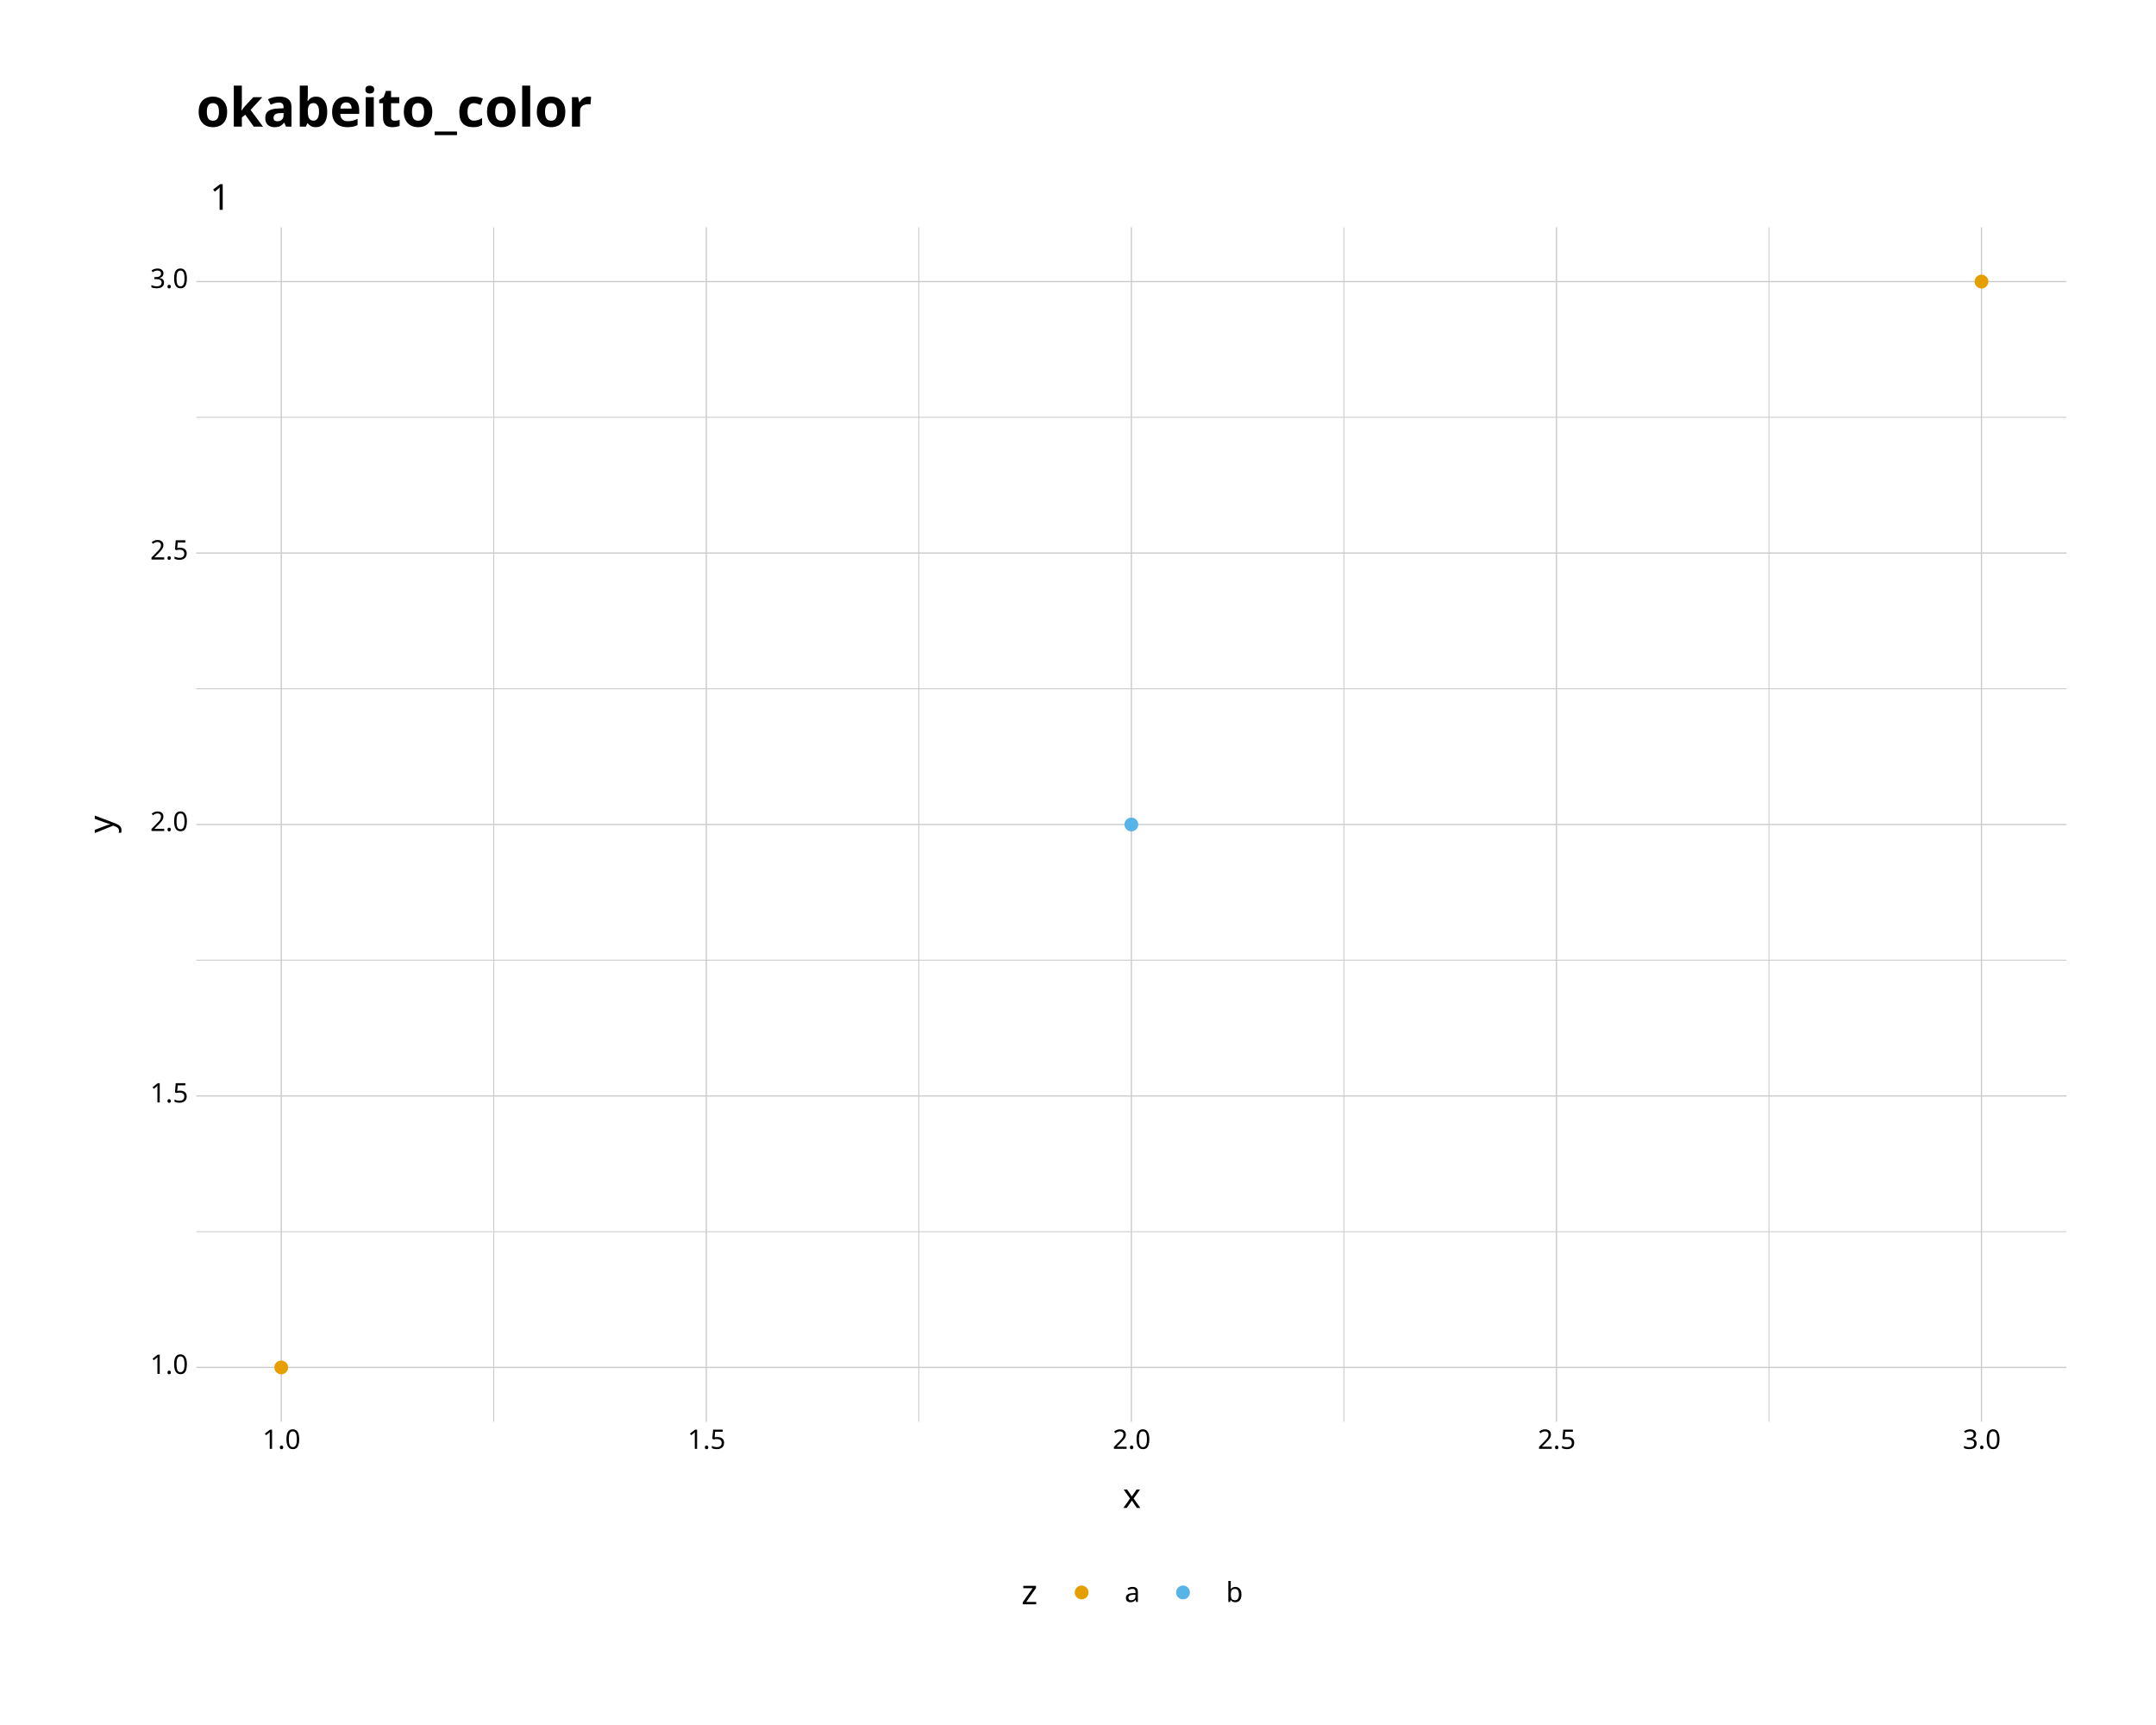
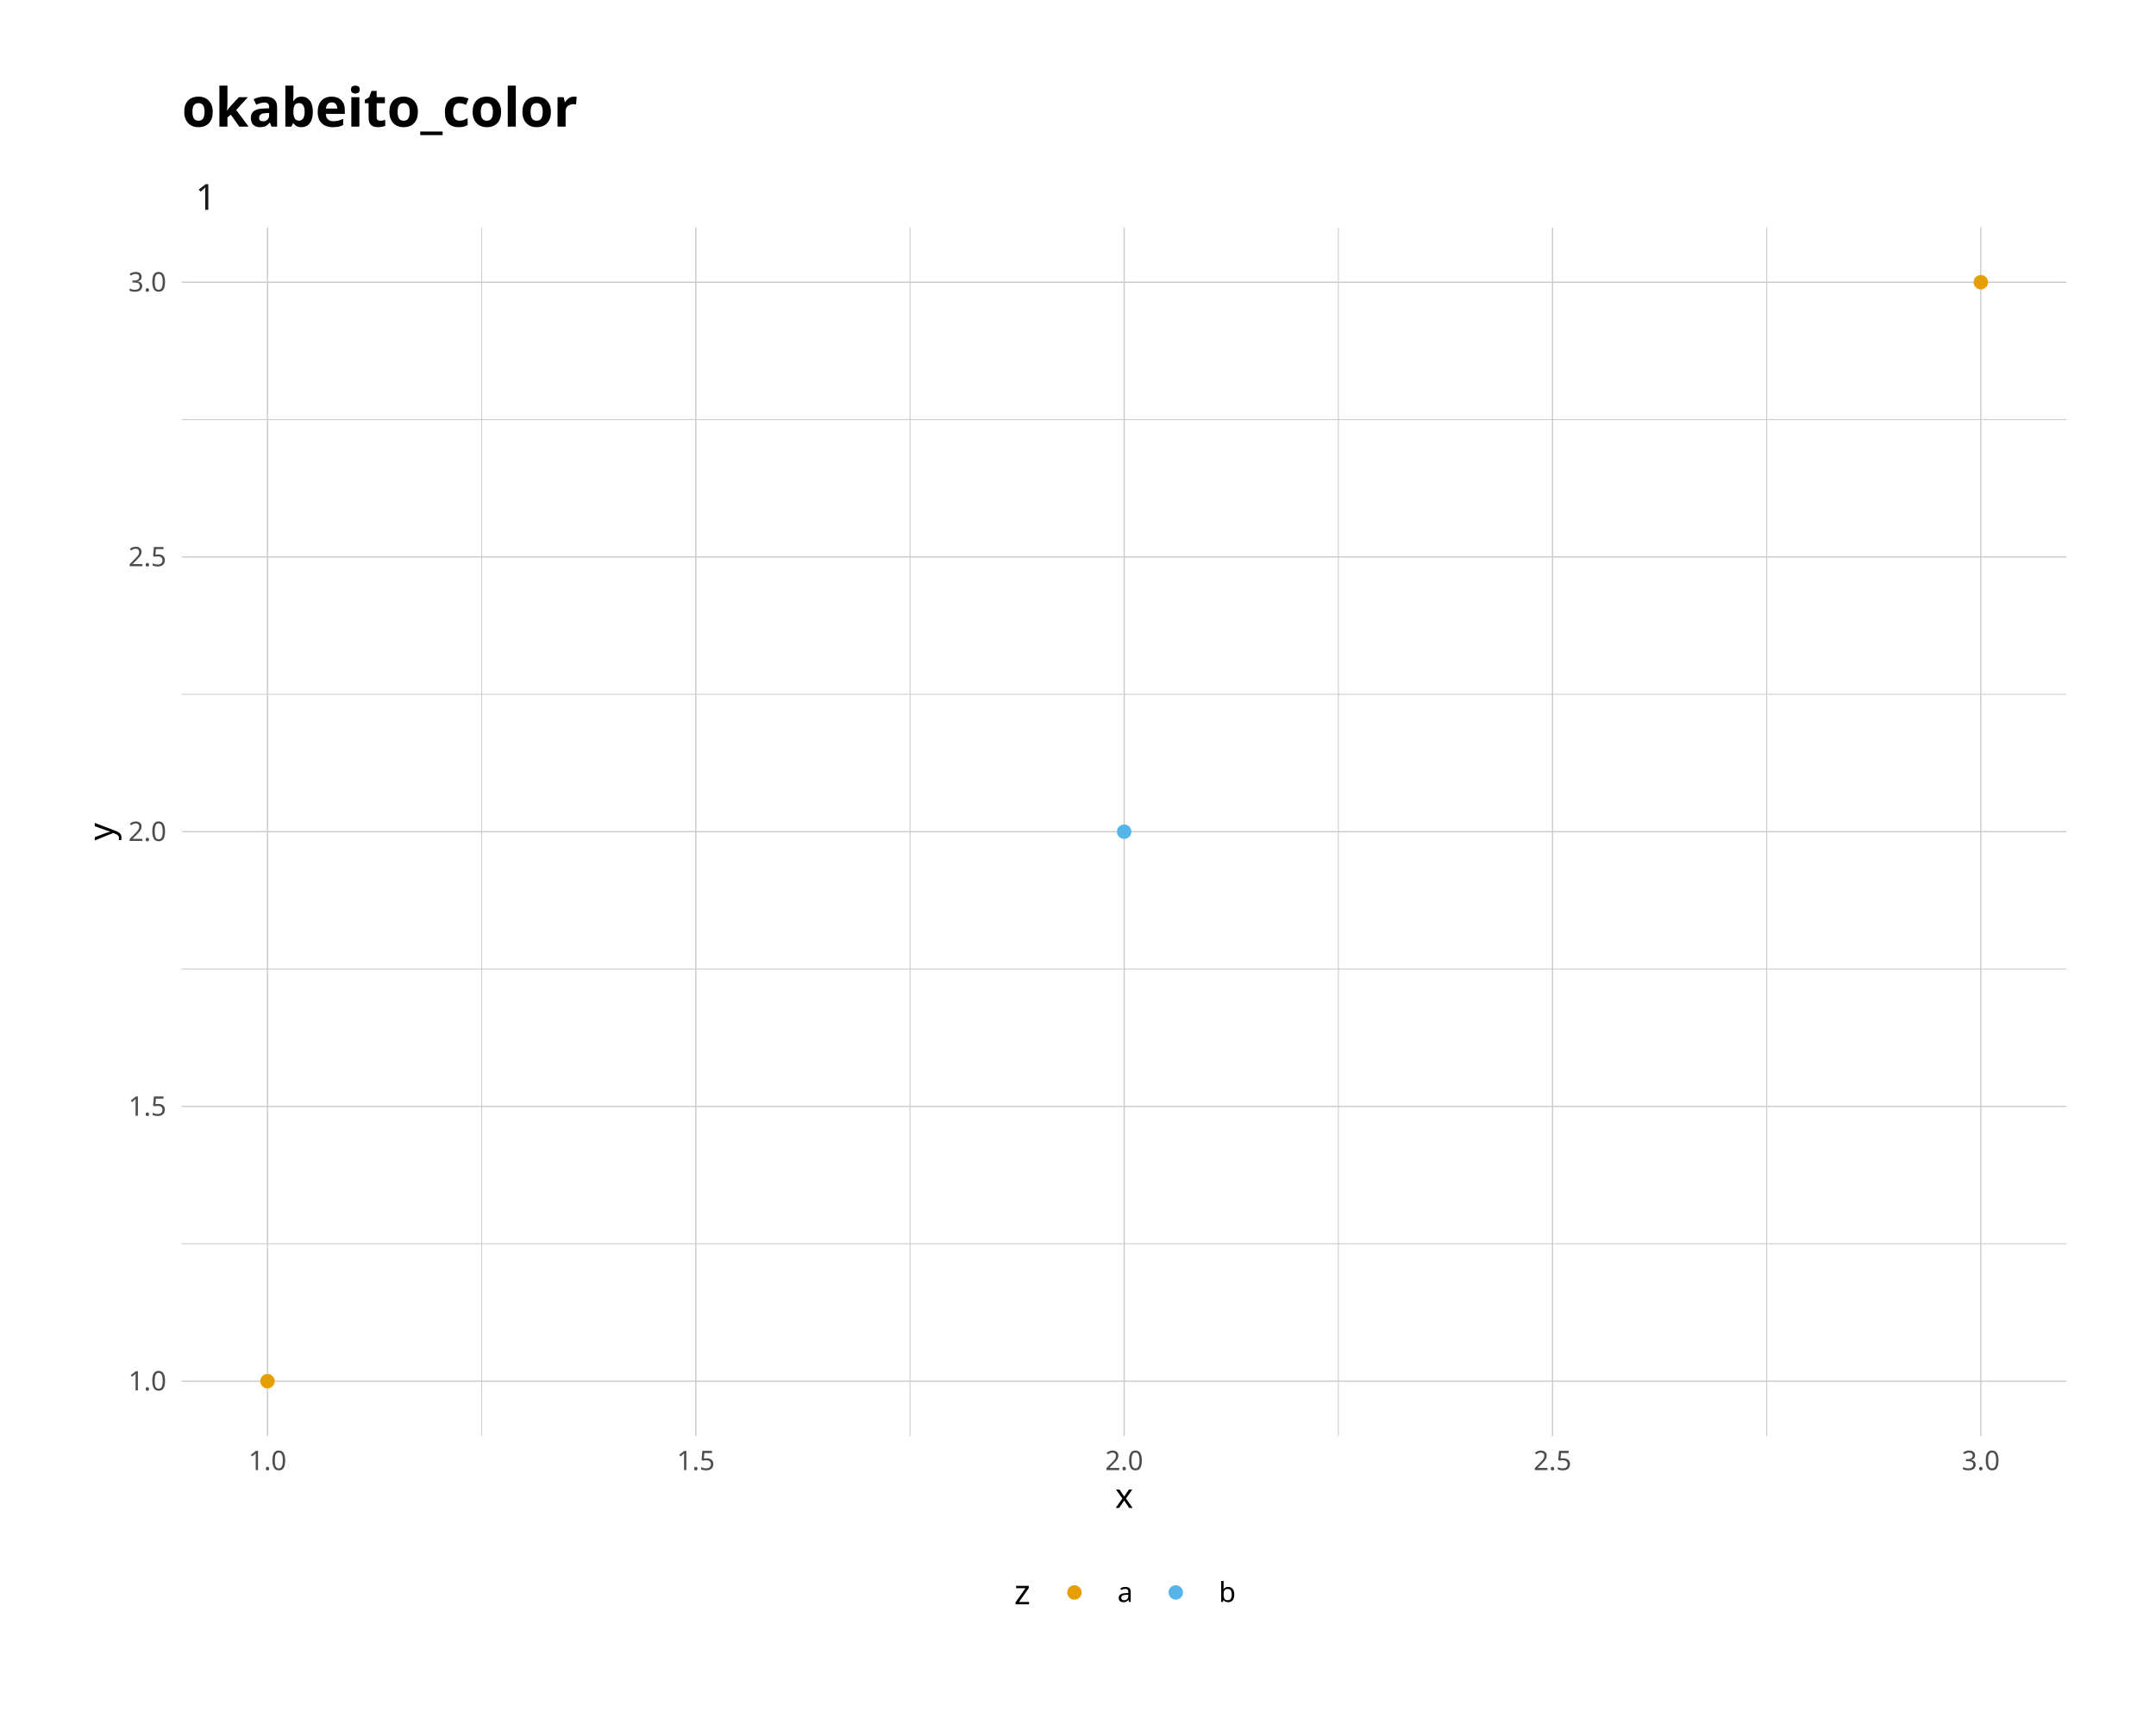
<svg xmlns="http://www.w3.org/2000/svg" class="svglite" data-engine-version="2.0" width="720.00pt" height="576.00pt" viewBox="0 0 720.00 576.00">
  <defs>
    <style type="text/css">
    .svglite line, .svglite polyline, .svglite polygon, .svglite path, .svglite rect, .svglite circle {
      fill: none;
      stroke: #000000;
      stroke-linecap: round;
      stroke-linejoin: round;
      stroke-miterlimit: 10.00;
    }
  </style>
  </defs>
  <rect width="100%" height="100%" style="stroke: none; fill: #FFFFFF;" />
  <defs>
    <clipPath id="cpMC4wMHw3MjAuMDB8MC4wMHw1NzYuMDA=">
      <rect x="0.00" y="0.00" width="720.00" height="576.00" />
    </clipPath>
  </defs>
  <g clip-path="url(#cpMC4wMHw3MjAuMDB8MC4wMHw1NzYuMDA=)">
- </g>
+     <rect x="0.00" y="0.00" width="720.00" height="576.00" style="stroke-width: 1.12; stroke: none; fill: #FFFFFF;" />
+   </g>
  <defs>
-     <clipPath id="cpNjUuNTN8NjkwLjExfDc1Ljg5fDQ3NC43Mw==">
-       <rect x="65.53" y="75.89" width="624.58" height="398.84" />
+     <clipPath id="cpNjAuNzJ8NjkwLjExfDc1Ljg5fDQ3OS41Mw==">
+       <rect x="60.72" y="75.89" width="629.39" height="403.64" />
    </clipPath>
  </defs>
-   <g clip-path="url(#cpNjUuNTN8NjkwLjExfDc1Ljg5fDQ3NC43Mw==)">
-     <polyline points="65.53,411.28 690.11,411.28 " style="stroke-width: 0.32; stroke: #CCCCCC; stroke-linecap: butt;" />
-     <polyline points="65.53,320.63 690.11,320.63 " style="stroke-width: 0.32; stroke: #CCCCCC; stroke-linecap: butt;" />
-     <polyline points="65.53,229.99 690.11,229.99 " style="stroke-width: 0.32; stroke: #CCCCCC; stroke-linecap: butt;" />
-     <polyline points="65.53,139.34 690.11,139.34 " style="stroke-width: 0.32; stroke: #CCCCCC; stroke-linecap: butt;" />
-     <polyline points="164.89,474.73 164.89,75.89 " style="stroke-width: 0.32; stroke: #CCCCCC; stroke-linecap: butt;" />
-     <polyline points="306.84,474.73 306.84,75.89 " style="stroke-width: 0.32; stroke: #CCCCCC; stroke-linecap: butt;" />
-     <polyline points="448.80,474.73 448.80,75.89 " style="stroke-width: 0.32; stroke: #CCCCCC; stroke-linecap: butt;" />
-     <polyline points="590.75,474.73 590.75,75.89 " style="stroke-width: 0.32; stroke: #CCCCCC; stroke-linecap: butt;" />
-     <polyline points="65.53,456.60 690.11,456.60 " style="stroke-width: 0.43; stroke: #CCCCCC; stroke-linecap: butt;" />
-     <polyline points="65.53,365.95 690.11,365.95 " style="stroke-width: 0.43; stroke: #CCCCCC; stroke-linecap: butt;" />
-     <polyline points="65.53,275.31 690.11,275.31 " style="stroke-width: 0.43; stroke: #CCCCCC; stroke-linecap: butt;" />
-     <polyline points="65.53,184.66 690.11,184.66 " style="stroke-width: 0.43; stroke: #CCCCCC; stroke-linecap: butt;" />
-     <polyline points="65.53,94.02 690.11,94.02 " style="stroke-width: 0.43; stroke: #CCCCCC; stroke-linecap: butt;" />
-     <polyline points="93.92,474.73 93.92,75.89 " style="stroke-width: 0.43; stroke: #CCCCCC; stroke-linecap: butt;" />
-     <polyline points="235.87,474.73 235.87,75.89 " style="stroke-width: 0.43; stroke: #CCCCCC; stroke-linecap: butt;" />
-     <polyline points="377.82,474.73 377.82,75.89 " style="stroke-width: 0.43; stroke: #CCCCCC; stroke-linecap: butt;" />
-     <polyline points="519.77,474.73 519.77,75.89 " style="stroke-width: 0.43; stroke: #CCCCCC; stroke-linecap: butt;" />
-     <polyline points="661.72,474.73 661.72,75.89 " style="stroke-width: 0.43; stroke: #CCCCCC; stroke-linecap: butt;" />
-     <circle cx="93.92" cy="456.60" r="1.95" style="stroke-width: 0.71; stroke: #E69F00; fill: #E69F00;" />
-     <circle cx="377.82" cy="275.31" r="1.95" style="stroke-width: 0.71; stroke: #56B4E9; fill: #56B4E9;" />
-     <circle cx="661.72" cy="94.02" r="1.95" style="stroke-width: 0.71; stroke: #E69F00; fill: #E69F00;" />
+   <g clip-path="url(#cpNjAuNzJ8NjkwLjExfDc1Ljg5fDQ3OS41Mw==)">
+     <polyline points="60.72,415.32 690.11,415.32 " style="stroke-width: 0.32; stroke: #CCCCCC; stroke-linecap: butt;" />
+     <polyline points="60.72,323.58 690.11,323.58 " style="stroke-width: 0.32; stroke: #CCCCCC; stroke-linecap: butt;" />
+     <polyline points="60.72,231.84 690.11,231.84 " style="stroke-width: 0.32; stroke: #CCCCCC; stroke-linecap: butt;" />
+     <polyline points="60.72,140.11 690.11,140.11 " style="stroke-width: 0.32; stroke: #CCCCCC; stroke-linecap: butt;" />
+     <polyline points="160.85,479.53 160.85,75.89 " style="stroke-width: 0.32; stroke: #CCCCCC; stroke-linecap: butt;" />
+     <polyline points="303.90,479.53 303.90,75.89 " style="stroke-width: 0.32; stroke: #CCCCCC; stroke-linecap: butt;" />
+     <polyline points="446.94,479.53 446.94,75.89 " style="stroke-width: 0.32; stroke: #CCCCCC; stroke-linecap: butt;" />
+     <polyline points="589.98,479.53 589.98,75.89 " style="stroke-width: 0.32; stroke: #CCCCCC; stroke-linecap: butt;" />
+     <polyline points="60.72,461.19 690.11,461.19 " style="stroke-width: 0.43; stroke: #CCCCCC; stroke-linecap: butt;" />
+     <polyline points="60.72,369.45 690.11,369.45 " style="stroke-width: 0.43; stroke: #CCCCCC; stroke-linecap: butt;" />
+     <polyline points="60.72,277.71 690.11,277.71 " style="stroke-width: 0.43; stroke: #CCCCCC; stroke-linecap: butt;" />
+     <polyline points="60.72,185.97 690.11,185.97 " style="stroke-width: 0.43; stroke: #CCCCCC; stroke-linecap: butt;" />
+     <polyline points="60.72,94.24 690.11,94.24 " style="stroke-width: 0.43; stroke: #CCCCCC; stroke-linecap: butt;" />
+     <polyline points="89.33,479.53 89.33,75.89 " style="stroke-width: 0.43; stroke: #CCCCCC; stroke-linecap: butt;" />
+     <polyline points="232.37,479.53 232.37,75.89 " style="stroke-width: 0.43; stroke: #CCCCCC; stroke-linecap: butt;" />
+     <polyline points="375.42,479.53 375.42,75.89 " style="stroke-width: 0.43; stroke: #CCCCCC; stroke-linecap: butt;" />
+     <polyline points="518.46,479.53 518.46,75.89 " style="stroke-width: 0.43; stroke: #CCCCCC; stroke-linecap: butt;" />
+     <polyline points="661.50,479.53 661.50,75.89 " style="stroke-width: 0.43; stroke: #CCCCCC; stroke-linecap: butt;" />
+     <circle cx="89.33" cy="461.19" r="2.04" style="stroke-width: 0.74; stroke: #E69F00; fill: #E69F00;" />
+     <circle cx="375.42" cy="277.71" r="2.04" style="stroke-width: 0.74; stroke: #56B4E9; fill: #56B4E9;" />
+     <circle cx="661.50" cy="94.24" r="2.04" style="stroke-width: 0.74; stroke: #E69F00; fill: #E69F00;" />
  </g>
  <g clip-path="url(#cpMC4wMHw3MjAuMDB8MC4wMHw1NzYuMDA=)">
</g>
  <defs>
-     <clipPath id="cpNjUuNTN8NjkwLjExfDU1Ljk3fDc1Ljg5">
-       <rect x="65.53" y="55.97" width="624.58" height="19.92" />
+     <clipPath id="cpNjAuNzJ8NjkwLjExfDU1Ljk3fDc1Ljg5">
+       <rect x="60.72" y="55.97" width="629.39" height="19.92" />
    </clipPath>
  </defs>
-   <g clip-path="url(#cpNjUuNTN8NjkwLjExfDU1Ljk3fDc1Ljg5)">
-     <text x="70.11" y="70.06" style="font-size: 12.00px; font-family: sans;" textLength="6.67px" lengthAdjust="spacingAndGlyphs">1</text>
+   <g clip-path="url(#cpNjAuNzJ8NjkwLjExfDU1Ljk3fDc1Ljg5)">
+     <text x="65.30" y="70.06" style="font-size: 12.00px; fill: #1A1A1A; font-family: sans;" textLength="6.67px" lengthAdjust="spacingAndGlyphs">1</text>
  </g>
  <g clip-path="url(#cpMC4wMHw3MjAuMDB8MC4wMHw1NzYuMDA=)">
-     <text x="87.66" y="483.79" style="font-size: 9.00px; font-family: sans;" textLength="12.51px" lengthAdjust="spacingAndGlyphs">1.0</text>
-     <text x="229.61" y="483.79" style="font-size: 9.00px; font-family: sans;" textLength="12.51px" lengthAdjust="spacingAndGlyphs">1.5</text>
-     <text x="371.56" y="483.79" style="font-size: 9.00px; font-family: sans;" textLength="12.51px" lengthAdjust="spacingAndGlyphs">2.0</text>
-     <text x="513.52" y="483.79" style="font-size: 9.00px; font-family: sans;" textLength="12.51px" lengthAdjust="spacingAndGlyphs">2.5</text>
-     <text x="655.47" y="483.79" style="font-size: 9.00px; font-family: sans;" textLength="12.51px" lengthAdjust="spacingAndGlyphs">3.0</text>
-     <text x="50.15" y="458.76" style="font-size: 9.00px; font-family: sans;" textLength="12.51px" lengthAdjust="spacingAndGlyphs">1.0</text>
-     <text x="50.15" y="368.12" style="font-size: 9.00px; font-family: sans;" textLength="12.51px" lengthAdjust="spacingAndGlyphs">1.5</text>
-     <text x="50.15" y="277.47" style="font-size: 9.00px; font-family: sans;" textLength="12.51px" lengthAdjust="spacingAndGlyphs">2.0</text>
-     <text x="50.15" y="186.83" style="font-size: 9.00px; font-family: sans;" textLength="12.51px" lengthAdjust="spacingAndGlyphs">2.5</text>
-     <text x="50.15" y="96.18" style="font-size: 9.00px; font-family: sans;" textLength="12.51px" lengthAdjust="spacingAndGlyphs">3.0</text>
-     <text x="374.94" y="503.53" style="font-size: 11.50px; font-family: sans;" textLength="5.75px" lengthAdjust="spacingAndGlyphs">x</text>
-     <text transform="translate(37.80,278.19) rotate(-90)" style="font-size: 11.50px; font-family: sans;" textLength="5.75px" lengthAdjust="spacingAndGlyphs">y</text>
-     <text x="341.09" y="535.70" style="font-size: 11.50px; font-family: sans;" textLength="5.75px" lengthAdjust="spacingAndGlyphs">z</text>
-     <circle cx="361.21" cy="531.74" r="1.95" style="stroke-width: 0.71; stroke: #E69F00; fill: #E69F00;" />
-     <circle cx="395.07" cy="531.74" r="1.95" style="stroke-width: 0.71; stroke: #56B4E9; fill: #56B4E9;" />
-     <text x="375.58" y="534.91" style="font-size: 9.20px; font-family: sans;" textLength="5.12px" lengthAdjust="spacingAndGlyphs">a</text>
-     <text x="409.43" y="534.91" style="font-size: 9.20px; font-family: sans;" textLength="5.12px" lengthAdjust="spacingAndGlyphs">b</text>
-     <text x="65.53" y="42.28" style="font-size: 18.00px; font-weight: bold; font-family: sans;" textLength="117.09px" lengthAdjust="spacingAndGlyphs">okabeito_color</text>
+     <text x="89.33" y="490.88" text-anchor="middle" style="font-size: 9.00px; fill: #4D4D4D; font-family: sans;" textLength="12.51px" lengthAdjust="spacingAndGlyphs">1.0</text>
+     <text x="232.37" y="490.88" text-anchor="middle" style="font-size: 9.00px; fill: #4D4D4D; font-family: sans;" textLength="12.51px" lengthAdjust="spacingAndGlyphs">1.5</text>
+     <text x="375.42" y="490.88" text-anchor="middle" style="font-size: 9.00px; fill: #4D4D4D; font-family: sans;" textLength="12.51px" lengthAdjust="spacingAndGlyphs">2.0</text>
+     <text x="518.46" y="490.88" text-anchor="middle" style="font-size: 9.00px; fill: #4D4D4D; font-family: sans;" textLength="12.51px" lengthAdjust="spacingAndGlyphs">2.5</text>
+     <text x="661.50" y="490.88" text-anchor="middle" style="font-size: 9.00px; fill: #4D4D4D; font-family: sans;" textLength="12.51px" lengthAdjust="spacingAndGlyphs">3.0</text>
+     <text x="55.57" y="464.28" text-anchor="end" style="font-size: 9.00px; fill: #4D4D4D; font-family: sans;" textLength="12.51px" lengthAdjust="spacingAndGlyphs">1.0</text>
+     <text x="55.57" y="372.55" text-anchor="end" style="font-size: 9.00px; fill: #4D4D4D; font-family: sans;" textLength="12.51px" lengthAdjust="spacingAndGlyphs">1.5</text>
+     <text x="55.57" y="280.81" text-anchor="end" style="font-size: 9.00px; fill: #4D4D4D; font-family: sans;" textLength="12.51px" lengthAdjust="spacingAndGlyphs">2.0</text>
+     <text x="55.57" y="189.07" text-anchor="end" style="font-size: 9.00px; fill: #4D4D4D; font-family: sans;" textLength="12.51px" lengthAdjust="spacingAndGlyphs">2.5</text>
+     <text x="55.57" y="97.33" text-anchor="end" style="font-size: 9.00px; fill: #4D4D4D; font-family: sans;" textLength="12.51px" lengthAdjust="spacingAndGlyphs">3.0</text>
+     <text x="375.42" y="503.53" text-anchor="middle" style="font-size: 11.50px; font-family: sans;" textLength="5.75px" lengthAdjust="spacingAndGlyphs">x</text>
+     <text transform="translate(37.80,277.71) rotate(-90)" text-anchor="middle" style="font-size: 11.50px; font-family: sans;" textLength="5.75px" lengthAdjust="spacingAndGlyphs">y</text>
+     <text x="338.69" y="535.70" style="font-size: 11.50px; font-family: sans;" textLength="5.75px" lengthAdjust="spacingAndGlyphs">z</text>
+     <circle cx="358.81" cy="531.74" r="2.04" style="stroke-width: 0.74; stroke: #E69F00; fill: #E69F00;" />
+     <circle cx="392.66" cy="531.74" r="2.04" style="stroke-width: 0.74; stroke: #56B4E9; fill: #56B4E9;" />
+     <text x="373.18" y="534.91" style="font-size: 9.20px; font-family: sans;" textLength="5.12px" lengthAdjust="spacingAndGlyphs">a</text>
+     <text x="407.03" y="534.91" style="font-size: 9.20px; font-family: sans;" textLength="5.12px" lengthAdjust="spacingAndGlyphs">b</text>
+     <text x="60.72" y="42.28" style="font-size: 18.00px; font-weight: bold; font-family: sans;" textLength="117.09px" lengthAdjust="spacingAndGlyphs">okabeito_color</text>
  </g>
</svg>
